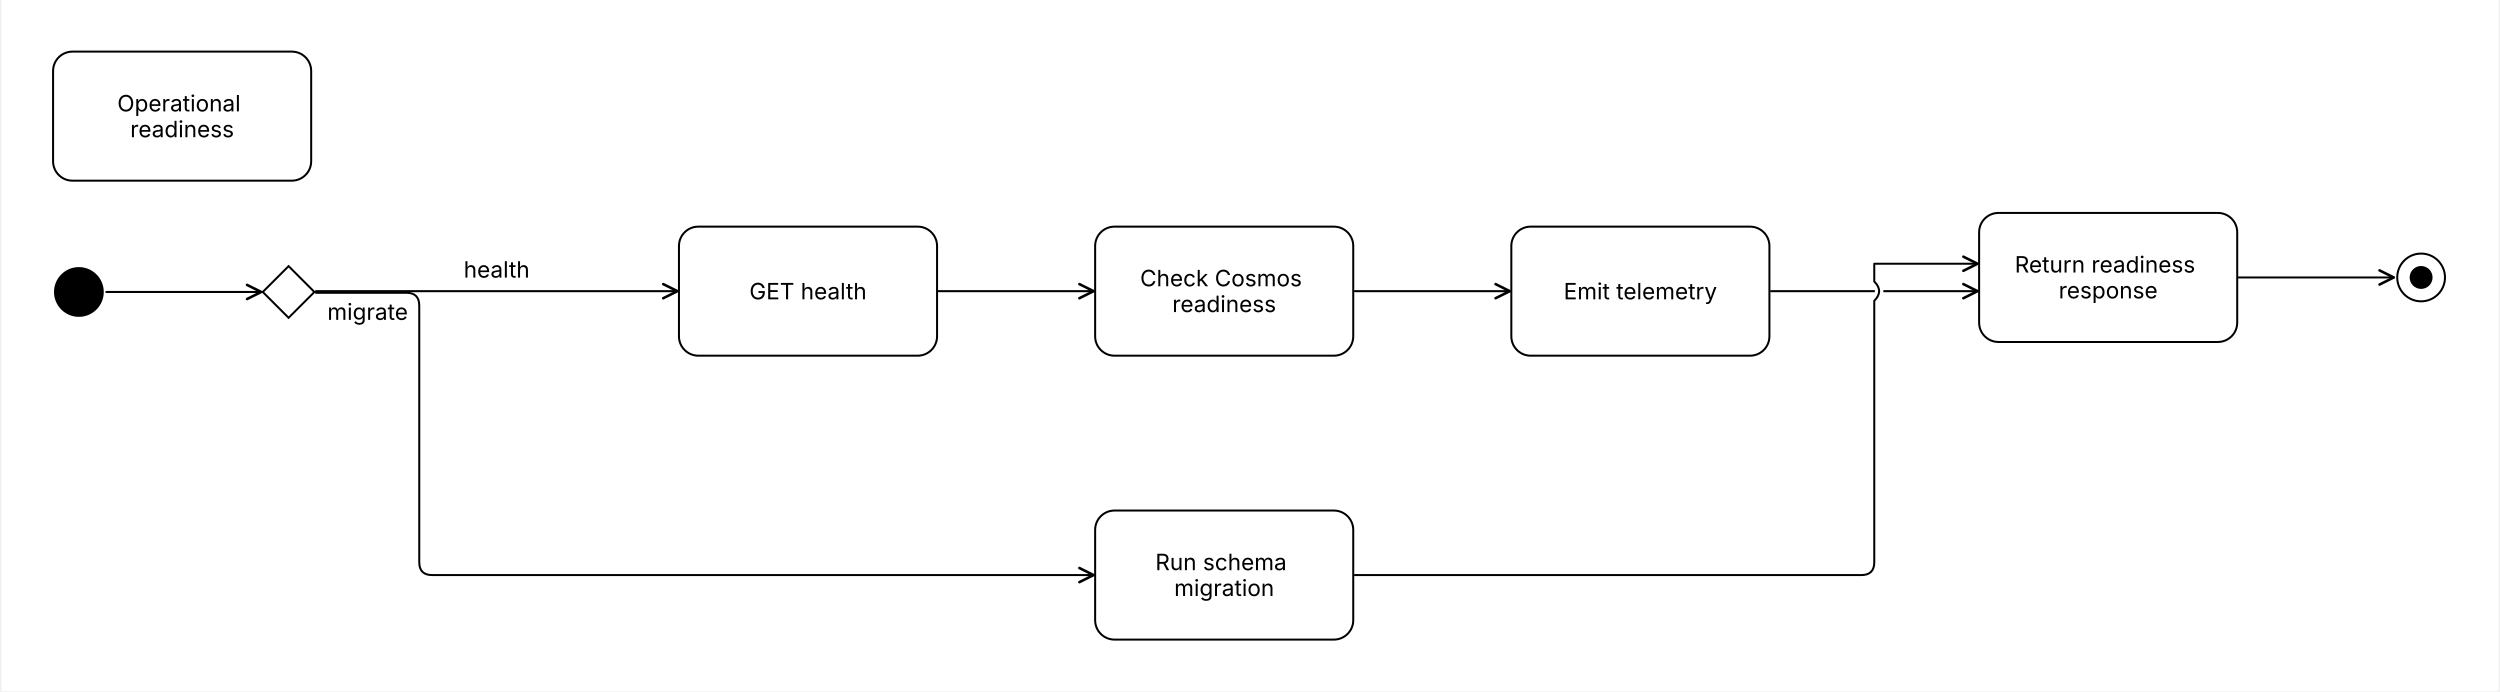
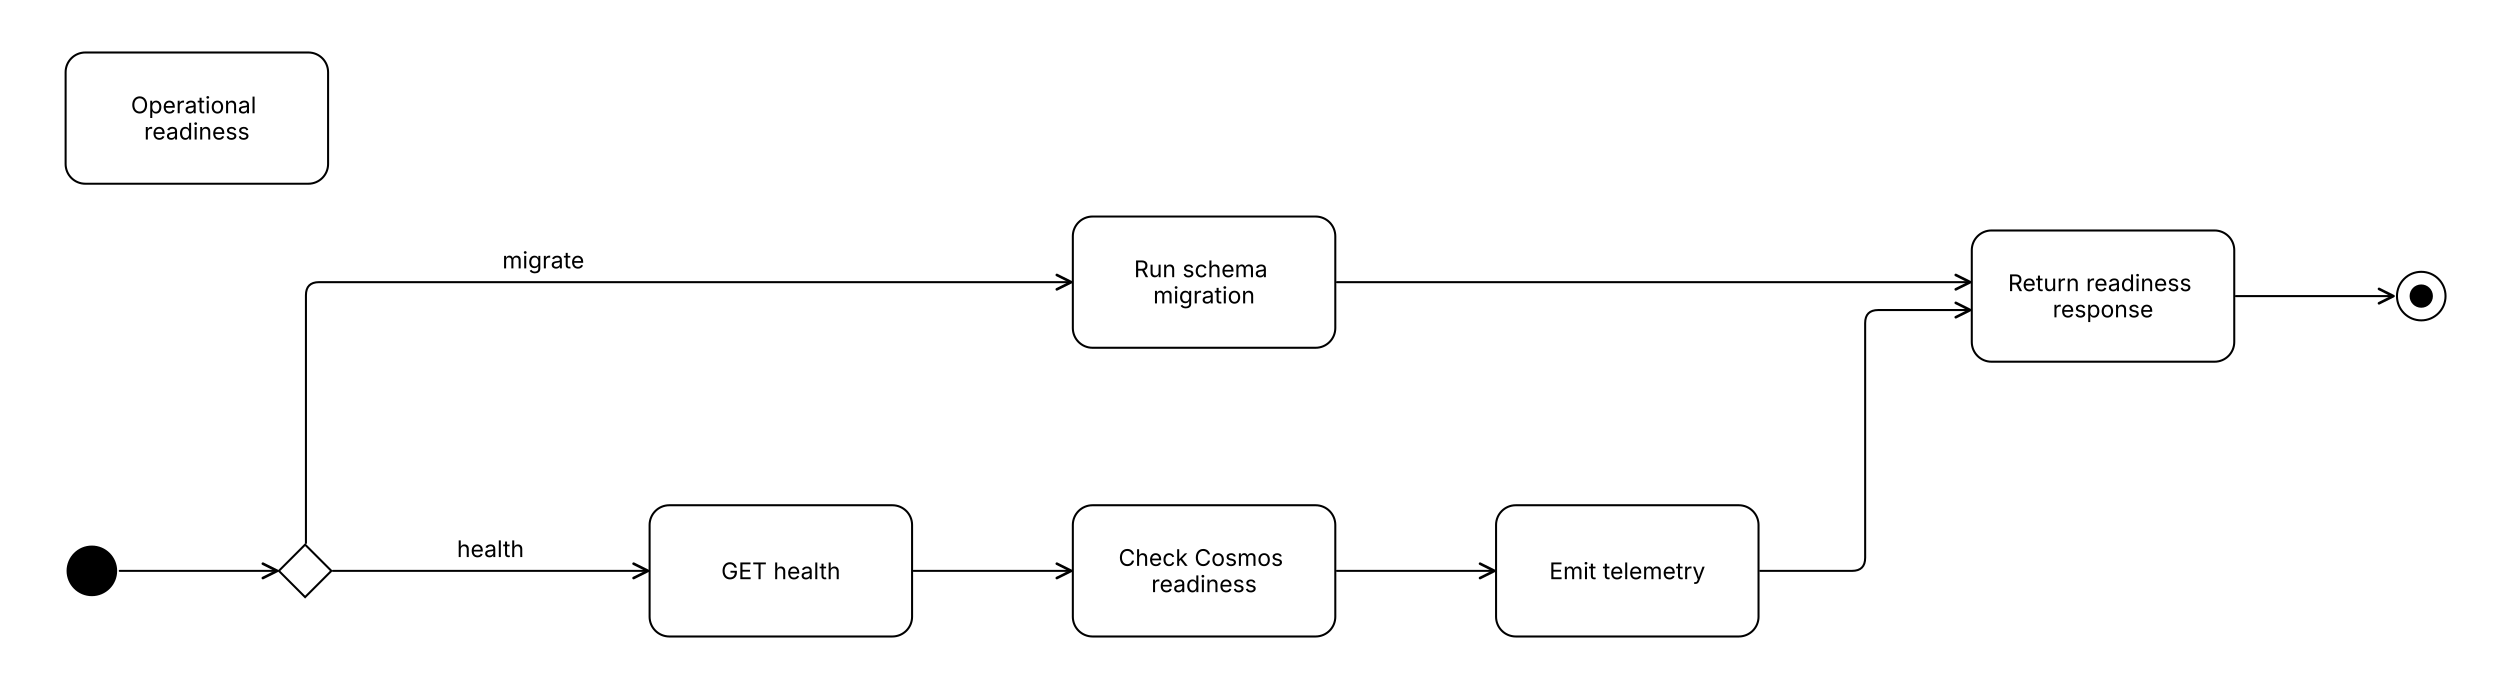
- <svg xmlns="http://www.w3.org/2000/svg" width="1548" height="428" viewBox="-20.0 -20.0 1548.0 428.5">
-   <rect x="-20.0" y="-20.0" width="1548.0" height="428.5" fill="#ffffff" />
+ <svg xmlns="http://www.w3.org/2000/svg" width="1524" height="420" viewBox="-28.0 -20.0 1524.0 420.0">
+   <rect x="-28.0" y="-20.0" width="1524.0" height="420.0" fill="#ffffff" />
  <g font-family="Inter, Arial, sans-serif" font-size="14.0">
    <g data-dediren-edge-id="flow-ops-mode">
      <defs>
        <marker id="marker-end-flow-ops-mode" data-dediren-edge-marker-end="open_arrow" markerWidth="9" markerHeight="9" refX="8" refY="4.5" orient="auto" markerUnits="strokeWidth">
          <path d="M 1 1 L 8 4.5 L 1 8" fill="none" stroke="#000000" stroke-width="1.3" stroke-linecap="round" stroke-linejoin="round" />
        </marker>
      </defs>
-       <path d="M 45.0 161.0 L 141.0 161.0" fill="none" stroke="#000000" stroke-width="1.25" stroke-linecap="round" stroke-linejoin="round" marker-end="url(#marker-end-flow-ops-mode)" />
-       <text x="93.0" y="152.6" text-anchor="middle" fill="#000000" stroke="#ffffff" stroke-width="4" stroke-linejoin="round" paint-order="stroke" />
+       <path d="M 45.0 328.0 L 141.0 328.0" fill="none" stroke="#000000" stroke-width="1.25" stroke-linecap="round" stroke-linejoin="round" marker-end="url(#marker-end-flow-ops-mode)" />
+       <text x="93.0" y="319.6" text-anchor="middle" fill="#000000" stroke="#ffffff" stroke-width="4" stroke-linejoin="round" paint-order="stroke" />
    </g>
    <g data-dediren-edge-id="flow-ops-health">
      <defs>
        <marker id="marker-end-flow-ops-health" data-dediren-edge-marker-end="open_arrow" markerWidth="9" markerHeight="9" refX="8" refY="4.5" orient="auto" markerUnits="strokeWidth">
          <path d="M 1 1 L 8 4.5 L 1 8" fill="none" stroke="#000000" stroke-width="1.3" stroke-linecap="round" stroke-linejoin="round" />
        </marker>
      </defs>
-       <path d="M 175.0 160.5 L 399.0 160.5" fill="none" stroke="#000000" stroke-width="1.25" stroke-linecap="round" stroke-linejoin="round" marker-end="url(#marker-end-flow-ops-health)" />
-       <text x="287.0" y="152.1" text-anchor="middle" fill="#000000" stroke="#ffffff" stroke-width="4" stroke-linejoin="round" paint-order="stroke">health</text>
+       <path d="M 175.0 328.0 L 367.0 328.0" fill="none" stroke="#000000" stroke-width="1.25" stroke-linecap="round" stroke-linejoin="round" marker-end="url(#marker-end-flow-ops-health)" />
+       <text x="271.0" y="319.6" text-anchor="middle" fill="#000000" stroke="#ffffff" stroke-width="4" stroke-linejoin="round" paint-order="stroke">health</text>
    </g>
    <g data-dediren-edge-id="flow-ops-cosmos">
      <defs>
        <marker id="marker-end-flow-ops-cosmos" data-dediren-edge-marker-end="open_arrow" markerWidth="9" markerHeight="9" refX="8" refY="4.5" orient="auto" markerUnits="strokeWidth">
          <path d="M 1 1 L 8 4.5 L 1 8" fill="none" stroke="#000000" stroke-width="1.3" stroke-linecap="round" stroke-linejoin="round" />
        </marker>
      </defs>
-       <path d="M 561.0 160.5 L 657.0 160.5" fill="none" stroke="#000000" stroke-width="1.25" stroke-linecap="round" stroke-linejoin="round" marker-end="url(#marker-end-flow-ops-cosmos)" />
-       <text x="609.0" y="152.1" text-anchor="middle" fill="#000000" stroke="#ffffff" stroke-width="4" stroke-linejoin="round" paint-order="stroke" />
+       <path d="M 529.0 328.0 L 625.0 328.0" fill="none" stroke="#000000" stroke-width="1.25" stroke-linecap="round" stroke-linejoin="round" marker-end="url(#marker-end-flow-ops-cosmos)" />
+       <text x="577.0" y="319.6" text-anchor="middle" fill="#000000" stroke="#ffffff" stroke-width="4" stroke-linejoin="round" paint-order="stroke" />
    </g>
    <g data-dediren-edge-id="flow-ops-telemetry">
      <defs>
        <marker id="marker-end-flow-ops-telemetry" data-dediren-edge-marker-end="open_arrow" markerWidth="9" markerHeight="9" refX="8" refY="4.5" orient="auto" markerUnits="strokeWidth">
          <path d="M 1 1 L 8 4.5 L 1 8" fill="none" stroke="#000000" stroke-width="1.3" stroke-linecap="round" stroke-linejoin="round" />
        </marker>
      </defs>
-       <path d="M 819.0 160.5 L 915.0 160.5" fill="none" stroke="#000000" stroke-width="1.25" stroke-linecap="round" stroke-linejoin="round" marker-end="url(#marker-end-flow-ops-telemetry)" />
-       <text x="867.0" y="152.1" text-anchor="middle" fill="#000000" stroke="#ffffff" stroke-width="4" stroke-linejoin="round" paint-order="stroke" />
+       <path d="M 787.0 328.0 L 883.0 328.0" fill="none" stroke="#000000" stroke-width="1.25" stroke-linecap="round" stroke-linejoin="round" marker-end="url(#marker-end-flow-ops-telemetry)" />
+       <text x="835.0" y="319.6" text-anchor="middle" fill="#000000" stroke="#ffffff" stroke-width="4" stroke-linejoin="round" paint-order="stroke" />
    </g>
    <g data-dediren-edge-id="flow-ops-migration">
      <defs>
        <marker id="marker-end-flow-ops-migration" data-dediren-edge-marker-end="open_arrow" markerWidth="9" markerHeight="9" refX="8" refY="4.5" orient="auto" markerUnits="strokeWidth">
          <path d="M 1 1 L 8 4.5 L 1 8" fill="none" stroke="#000000" stroke-width="1.3" stroke-linecap="round" stroke-linejoin="round" />
        </marker>
      </defs>
-       <path d="M 175.0 161.5 L 231.0 161.5 Q 239.0 161.5 239.0 169.5 L 239.0 328.5 Q 239.0 336.5 247.0 336.5 L 480.0 336.5 L 657.0 336.5" fill="none" stroke="#000000" stroke-width="1.25" stroke-linecap="round" stroke-linejoin="round" marker-end="url(#marker-end-flow-ops-migration)" />
-       <text x="207.0" y="178.3" text-anchor="middle" fill="#000000" stroke="#ffffff" stroke-width="4" stroke-linejoin="round" paint-order="stroke">migrate</text>
+       <path d="M 158.5 311.0 L 158.5 160.0 Q 158.5 152.0 166.5 152.0 L 448.0 152.0 L 625.0 152.0" fill="none" stroke="#000000" stroke-width="1.25" stroke-linecap="round" stroke-linejoin="round" marker-end="url(#marker-end-flow-ops-migration)" />
+       <text x="303.2" y="143.6" text-anchor="middle" fill="#000000" stroke="#ffffff" stroke-width="4" stroke-linejoin="round" paint-order="stroke">migrate</text>
    </g>
    <g data-dediren-edge-id="flow-ops-return-health">
      <defs>
        <marker id="marker-end-flow-ops-return-health" data-dediren-edge-marker-end="open_arrow" markerWidth="9" markerHeight="9" refX="8" refY="4.5" orient="auto" markerUnits="strokeWidth">
          <path d="M 1 1 L 8 4.5 L 1 8" fill="none" stroke="#000000" stroke-width="1.3" stroke-linecap="round" stroke-linejoin="round" />
        </marker>
      </defs>
-       <path d="M 1077.0 160.5 L 1205.0 160.5" fill="none" stroke="#000000" stroke-width="1.25" stroke-linecap="round" stroke-linejoin="round" marker-end="url(#marker-end-flow-ops-return-health)" />
-       <text x="1141.0" y="152.1" text-anchor="middle" fill="#000000" stroke="#ffffff" stroke-width="4" stroke-linejoin="round" paint-order="stroke" />
+       <path d="M 1045.0 328.0 L 1101.0 328.0 Q 1109.0 328.0 1109.0 320.0 L 1109.0 177.0 Q 1109.0 169.0 1117.0 169.0 L 1173.0 169.0" fill="none" stroke="#000000" stroke-width="1.25" stroke-linecap="round" stroke-linejoin="round" marker-end="url(#marker-end-flow-ops-return-health)" />
+       <text x="1077.0" y="319.6" text-anchor="middle" fill="#000000" stroke="#ffffff" stroke-width="4" stroke-linejoin="round" paint-order="stroke" />
    </g>
    <g data-dediren-edge-id="flow-ops-return-migration">
      <defs>
        <marker id="marker-end-flow-ops-return-migration" data-dediren-edge-marker-end="open_arrow" markerWidth="9" markerHeight="9" refX="8" refY="4.5" orient="auto" markerUnits="strokeWidth">
          <path d="M 1 1 L 8 4.5 L 1 8" fill="none" stroke="#000000" stroke-width="1.3" stroke-linecap="round" stroke-linejoin="round" />
        </marker>
      </defs>
-       <g data-dediren-line-jump-masks="flow-ops-return-migration">
-         <path d="M 1141.0 166.5 Q 1147.0 160.5 1141.0 154.5" fill="none" stroke="#ffffff" stroke-width="5.25" stroke-linecap="round" stroke-linejoin="round" />
-       </g>
-       <path d="M 819.0 336.5 L 996.0 336.5 L 1133.0 336.5 Q 1141.0 336.5 1141.0 328.5 L 1141.0 166.5 Q 1147.0 160.5 1141.0 154.5 L 1141.0 143.5 L 1205.0 143.5" fill="none" stroke="#000000" stroke-width="1.25" stroke-linecap="round" stroke-linejoin="round" marker-end="url(#marker-end-flow-ops-return-migration)" />
-       <text x="907.5" y="328.1" text-anchor="middle" fill="#000000" stroke="#ffffff" stroke-width="4" stroke-linejoin="round" paint-order="stroke" />
+       <path d="M 787.0 152.0 L 964.0 152.0 L 1173.0 152.0" fill="none" stroke="#000000" stroke-width="1.25" stroke-linecap="round" stroke-linejoin="round" marker-end="url(#marker-end-flow-ops-return-migration)" />
+       <text x="875.5" y="143.6" text-anchor="middle" fill="#000000" stroke="#ffffff" stroke-width="4" stroke-linejoin="round" paint-order="stroke" />
    </g>
    <g data-dediren-edge-id="flow-ops-final">
      <defs>
        <marker id="marker-end-flow-ops-final" data-dediren-edge-marker-end="open_arrow" markerWidth="9" markerHeight="9" refX="8" refY="4.5" orient="auto" markerUnits="strokeWidth">
          <path d="M 1 1 L 8 4.5 L 1 8" fill="none" stroke="#000000" stroke-width="1.3" stroke-linecap="round" stroke-linejoin="round" />
        </marker>
      </defs>
-       <path d="M 1367.0 152.0 L 1463.0 152.0" fill="none" stroke="#000000" stroke-width="1.25" stroke-linecap="round" stroke-linejoin="round" marker-end="url(#marker-end-flow-ops-final)" />
-       <text x="1415.0" y="143.6" text-anchor="middle" fill="#000000" stroke="#ffffff" stroke-width="4" stroke-linejoin="round" paint-order="stroke" />
+       <path d="M 1335.0 160.5 L 1431.0 160.5" fill="none" stroke="#000000" stroke-width="1.25" stroke-linecap="round" stroke-linejoin="round" marker-end="url(#marker-end-flow-ops-final)" />
+       <text x="1383.0" y="152.1" text-anchor="middle" fill="#000000" stroke="#ffffff" stroke-width="4" stroke-linejoin="round" paint-order="stroke" />
    </g>
    <g data-dediren-node-id="activity-ops-readiness">
      <rect data-dediren-node-shape="uml_activity" x="12.0" y="12.0" width="160.0" height="80.0" rx="12.0" fill="#ffffff" stroke="#000000" stroke-width="1.25" />
      <g data-dediren-node-decorator="uml_activity" />
      <text x="92.0" y="44.0" text-anchor="middle" dominant-baseline="middle" fill="#000000" font-size="14.0">
        <tspan x="92.0" dy="0">Operational</tspan>
        <tspan x="92.0" dy="16.0">readiness</tspan>
      </text>
    </g>
    <g data-dediren-node-id="initial-ops-readiness">
-       <circle data-dediren-node-shape="uml_initial_node" cx="28.0" cy="161.0" r="14.8" fill="#000000" stroke="#000000" stroke-width="1.25" />
+       <circle data-dediren-node-shape="uml_initial_node" cx="28.0" cy="328.0" r="14.8" fill="#000000" stroke="#000000" stroke-width="1.25" />
      <g data-dediren-node-decorator="uml_initial_node" />
-       <text x="28.0" y="161.0" text-anchor="middle" dominant-baseline="middle" fill="#000000" font-size="14.0" />
+       <text x="4.0" y="308.2" text-anchor="middle" fill="#000000" font-size="14.0" />
    </g>
    <g data-dediren-node-id="decision-ops-readiness-command">
-       <path data-dediren-node-shape="uml_decision_node" d="M 158.0 145.0 L 174.0 161.0 L 158.0 177.0 L 142.0 161.0 Z" fill="#ffffff" stroke="#000000" stroke-width="1.25" />
+       <path data-dediren-node-shape="uml_decision_node" d="M 158.0 312.0 L 174.0 328.0 L 158.0 344.0 L 142.0 328.0 Z" fill="#ffffff" stroke="#000000" stroke-width="1.25" />
      <g data-dediren-node-decorator="uml_decision_node" />
-       <text x="158.0" y="161.0" text-anchor="middle" dominant-baseline="middle" fill="#000000" font-size="14.0" />
+       <text x="134.0" y="308.2" text-anchor="middle" fill="#000000" font-size="14.0" />
    </g>
    <g data-dediren-node-id="action-call-health">
-       <rect data-dediren-node-shape="uml_action" x="400.0" y="120.5" width="160.0" height="80.0" rx="12.0" fill="#ffffff" stroke="#000000" stroke-width="1.25" />
+       <rect data-dediren-node-shape="uml_action" x="368.0" y="288.0" width="160.0" height="80.0" rx="12.0" fill="#ffffff" stroke="#000000" stroke-width="1.25" />
      <g data-dediren-node-decorator="uml_action" />
-       <text x="480.0" y="160.5" text-anchor="middle" dominant-baseline="middle" fill="#000000" font-size="14.0">GET health</text>
+       <text x="448.0" y="328.0" text-anchor="middle" dominant-baseline="middle" fill="#000000" font-size="14.0">GET health</text>
    </g>
    <g data-dediren-node-id="action-check-cosmos-readiness">
-       <rect data-dediren-node-shape="uml_action" x="658.0" y="120.5" width="160.0" height="80.0" rx="12.0" fill="#ffffff" stroke="#000000" stroke-width="1.25" />
+       <rect data-dediren-node-shape="uml_action" x="626.0" y="288.0" width="160.0" height="80.0" rx="12.0" fill="#ffffff" stroke="#000000" stroke-width="1.25" />
      <g data-dediren-node-decorator="uml_action" />
-       <text x="738.0" y="152.4" text-anchor="middle" dominant-baseline="middle" fill="#000000" font-size="14.0">
-         <tspan x="738.0" dy="0">Check Cosmos</tspan>
-         <tspan x="738.0" dy="16.0">readiness</tspan>
+       <text x="706.0" y="319.9" text-anchor="middle" dominant-baseline="middle" fill="#000000" font-size="14.0">
+         <tspan x="706.0" dy="0">Check Cosmos</tspan>
+         <tspan x="706.0" dy="16.0">readiness</tspan>
      </text>
    </g>
    <g data-dediren-node-id="action-emit-telemetry">
-       <rect data-dediren-node-shape="uml_action" x="916.0" y="120.5" width="160.0" height="80.0" rx="12.0" fill="#ffffff" stroke="#000000" stroke-width="1.25" />
+       <rect data-dediren-node-shape="uml_action" x="884.0" y="288.0" width="160.0" height="80.0" rx="12.0" fill="#ffffff" stroke="#000000" stroke-width="1.25" />
      <g data-dediren-node-decorator="uml_action" />
-       <text x="996.0" y="160.5" text-anchor="middle" dominant-baseline="middle" fill="#000000" font-size="14.0">Emit telemetry</text>
+       <text x="964.0" y="328.0" text-anchor="middle" dominant-baseline="middle" fill="#000000" font-size="14.0">Emit telemetry</text>
    </g>
    <g data-dediren-node-id="action-run-schema-migration">
-       <rect data-dediren-node-shape="uml_action" x="658.0" y="296.5" width="160.0" height="80.0" rx="12.0" fill="#ffffff" stroke="#000000" stroke-width="1.25" />
+       <rect data-dediren-node-shape="uml_action" x="626.0" y="112.0" width="160.0" height="80.0" rx="12.0" fill="#ffffff" stroke="#000000" stroke-width="1.25" />
      <g data-dediren-node-decorator="uml_action" />
-       <text x="738.0" y="328.4" text-anchor="middle" dominant-baseline="middle" fill="#000000" font-size="14.0">
-         <tspan x="738.0" dy="0">Run schema</tspan>
-         <tspan x="738.0" dy="16.0">migration</tspan>
+       <text x="706.0" y="143.9" text-anchor="middle" dominant-baseline="middle" fill="#000000" font-size="14.0">
+         <tspan x="706.0" dy="0">Run schema</tspan>
+         <tspan x="706.0" dy="16.0">migration</tspan>
      </text>
    </g>
    <g data-dediren-node-id="action-return-readiness">
-       <rect data-dediren-node-shape="uml_action" x="1206.0" y="112.0" width="160.0" height="80.0" rx="12.0" fill="#ffffff" stroke="#000000" stroke-width="1.25" />
+       <rect data-dediren-node-shape="uml_action" x="1174.0" y="120.5" width="160.0" height="80.0" rx="12.0" fill="#ffffff" stroke="#000000" stroke-width="1.25" />
      <g data-dediren-node-decorator="uml_action" />
-       <text x="1286.0" y="143.9" text-anchor="middle" dominant-baseline="middle" fill="#000000" font-size="14.0">
-         <tspan x="1286.0" dy="0">Return readiness</tspan>
-         <tspan x="1286.0" dy="16.0">response</tspan>
+       <text x="1254.0" y="152.4" text-anchor="middle" dominant-baseline="middle" fill="#000000" font-size="14.0">
+         <tspan x="1254.0" dy="0">Return readiness</tspan>
+         <tspan x="1254.0" dy="16.0">response</tspan>
      </text>
    </g>
    <g data-dediren-node-id="final-ops-readiness">
      <g data-dediren-node-shape="uml_activity_final_node">
-         <circle cx="1480.0" cy="152.0" r="14.8" fill="#ffffff" stroke="#000000" stroke-width="1.25" />
-         <circle cx="1480.0" cy="152.0" r="7.1" fill="#000000" />
+         <circle cx="1448.0" cy="160.5" r="14.8" fill="#ffffff" stroke="#000000" stroke-width="1.25" />
+         <circle cx="1448.0" cy="160.5" r="7.1" fill="#000000" />
      </g>
      <g data-dediren-node-decorator="uml_activity_final_node" />
-       <text x="1480.0" y="152.0" text-anchor="middle" dominant-baseline="middle" fill="#000000" font-size="14.0" />
+       <text x="1424.0" y="140.7" text-anchor="middle" fill="#000000" font-size="14.0" />
    </g>
  </g>
</svg>
